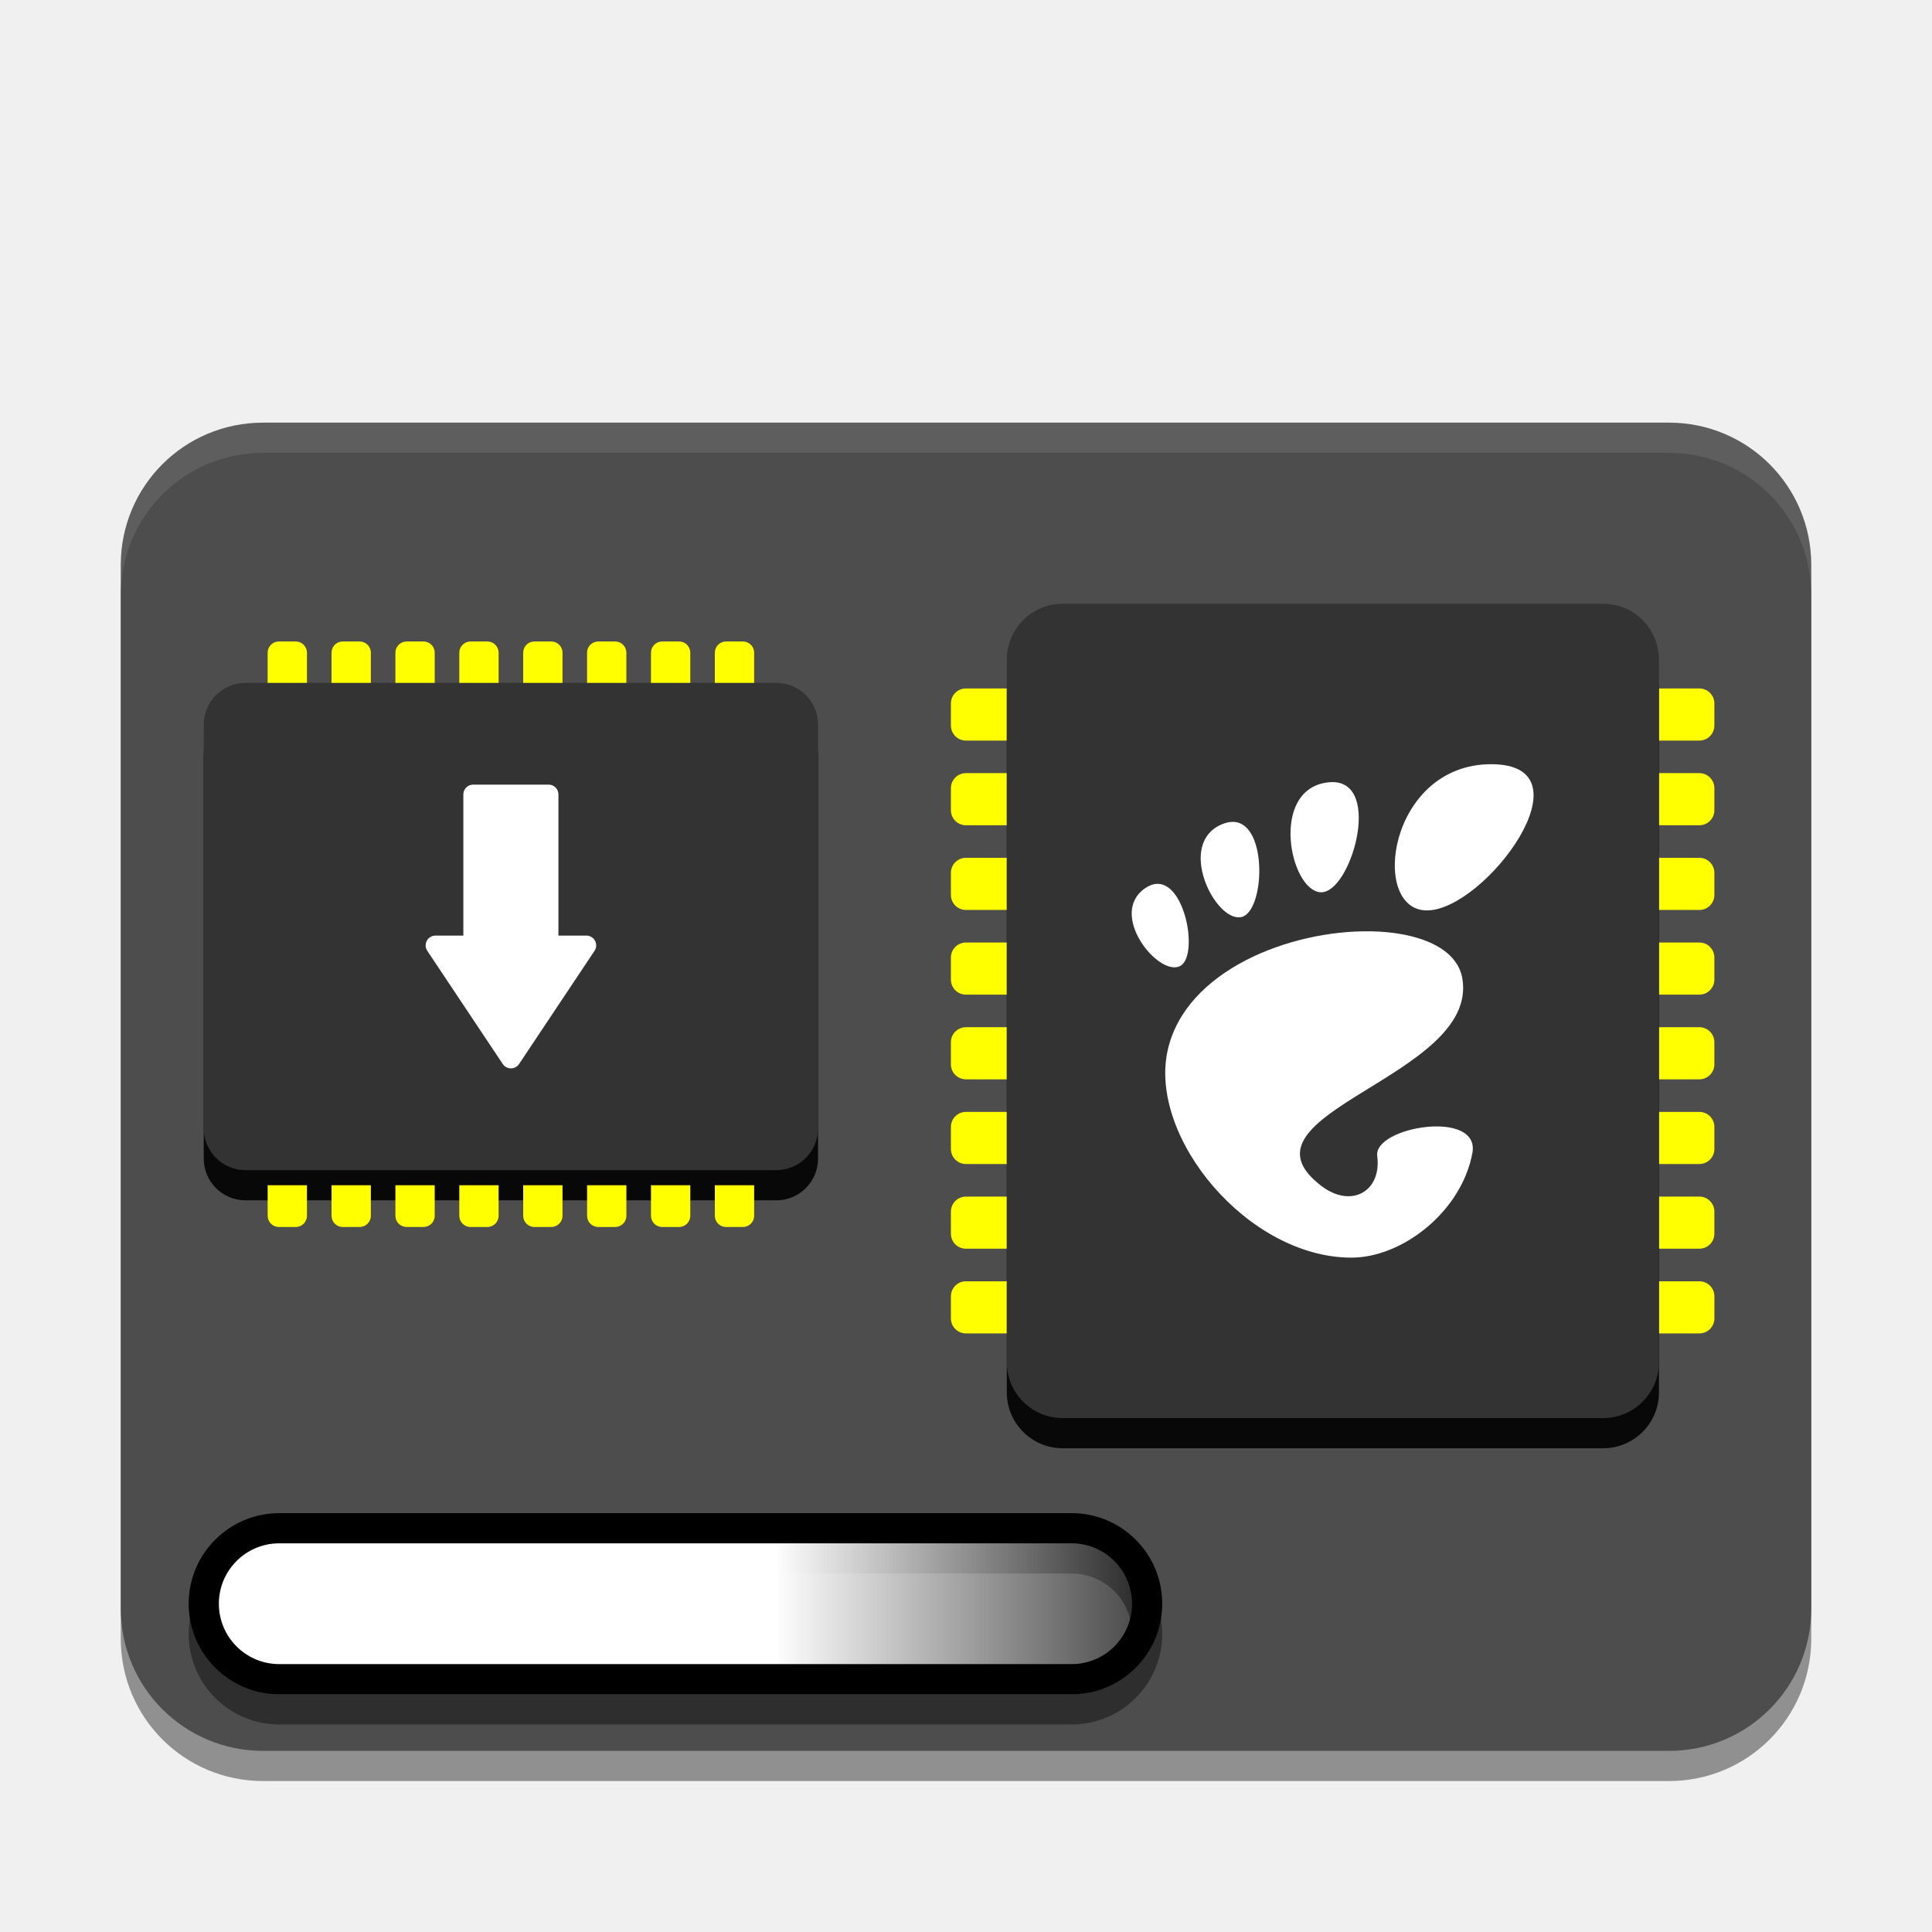
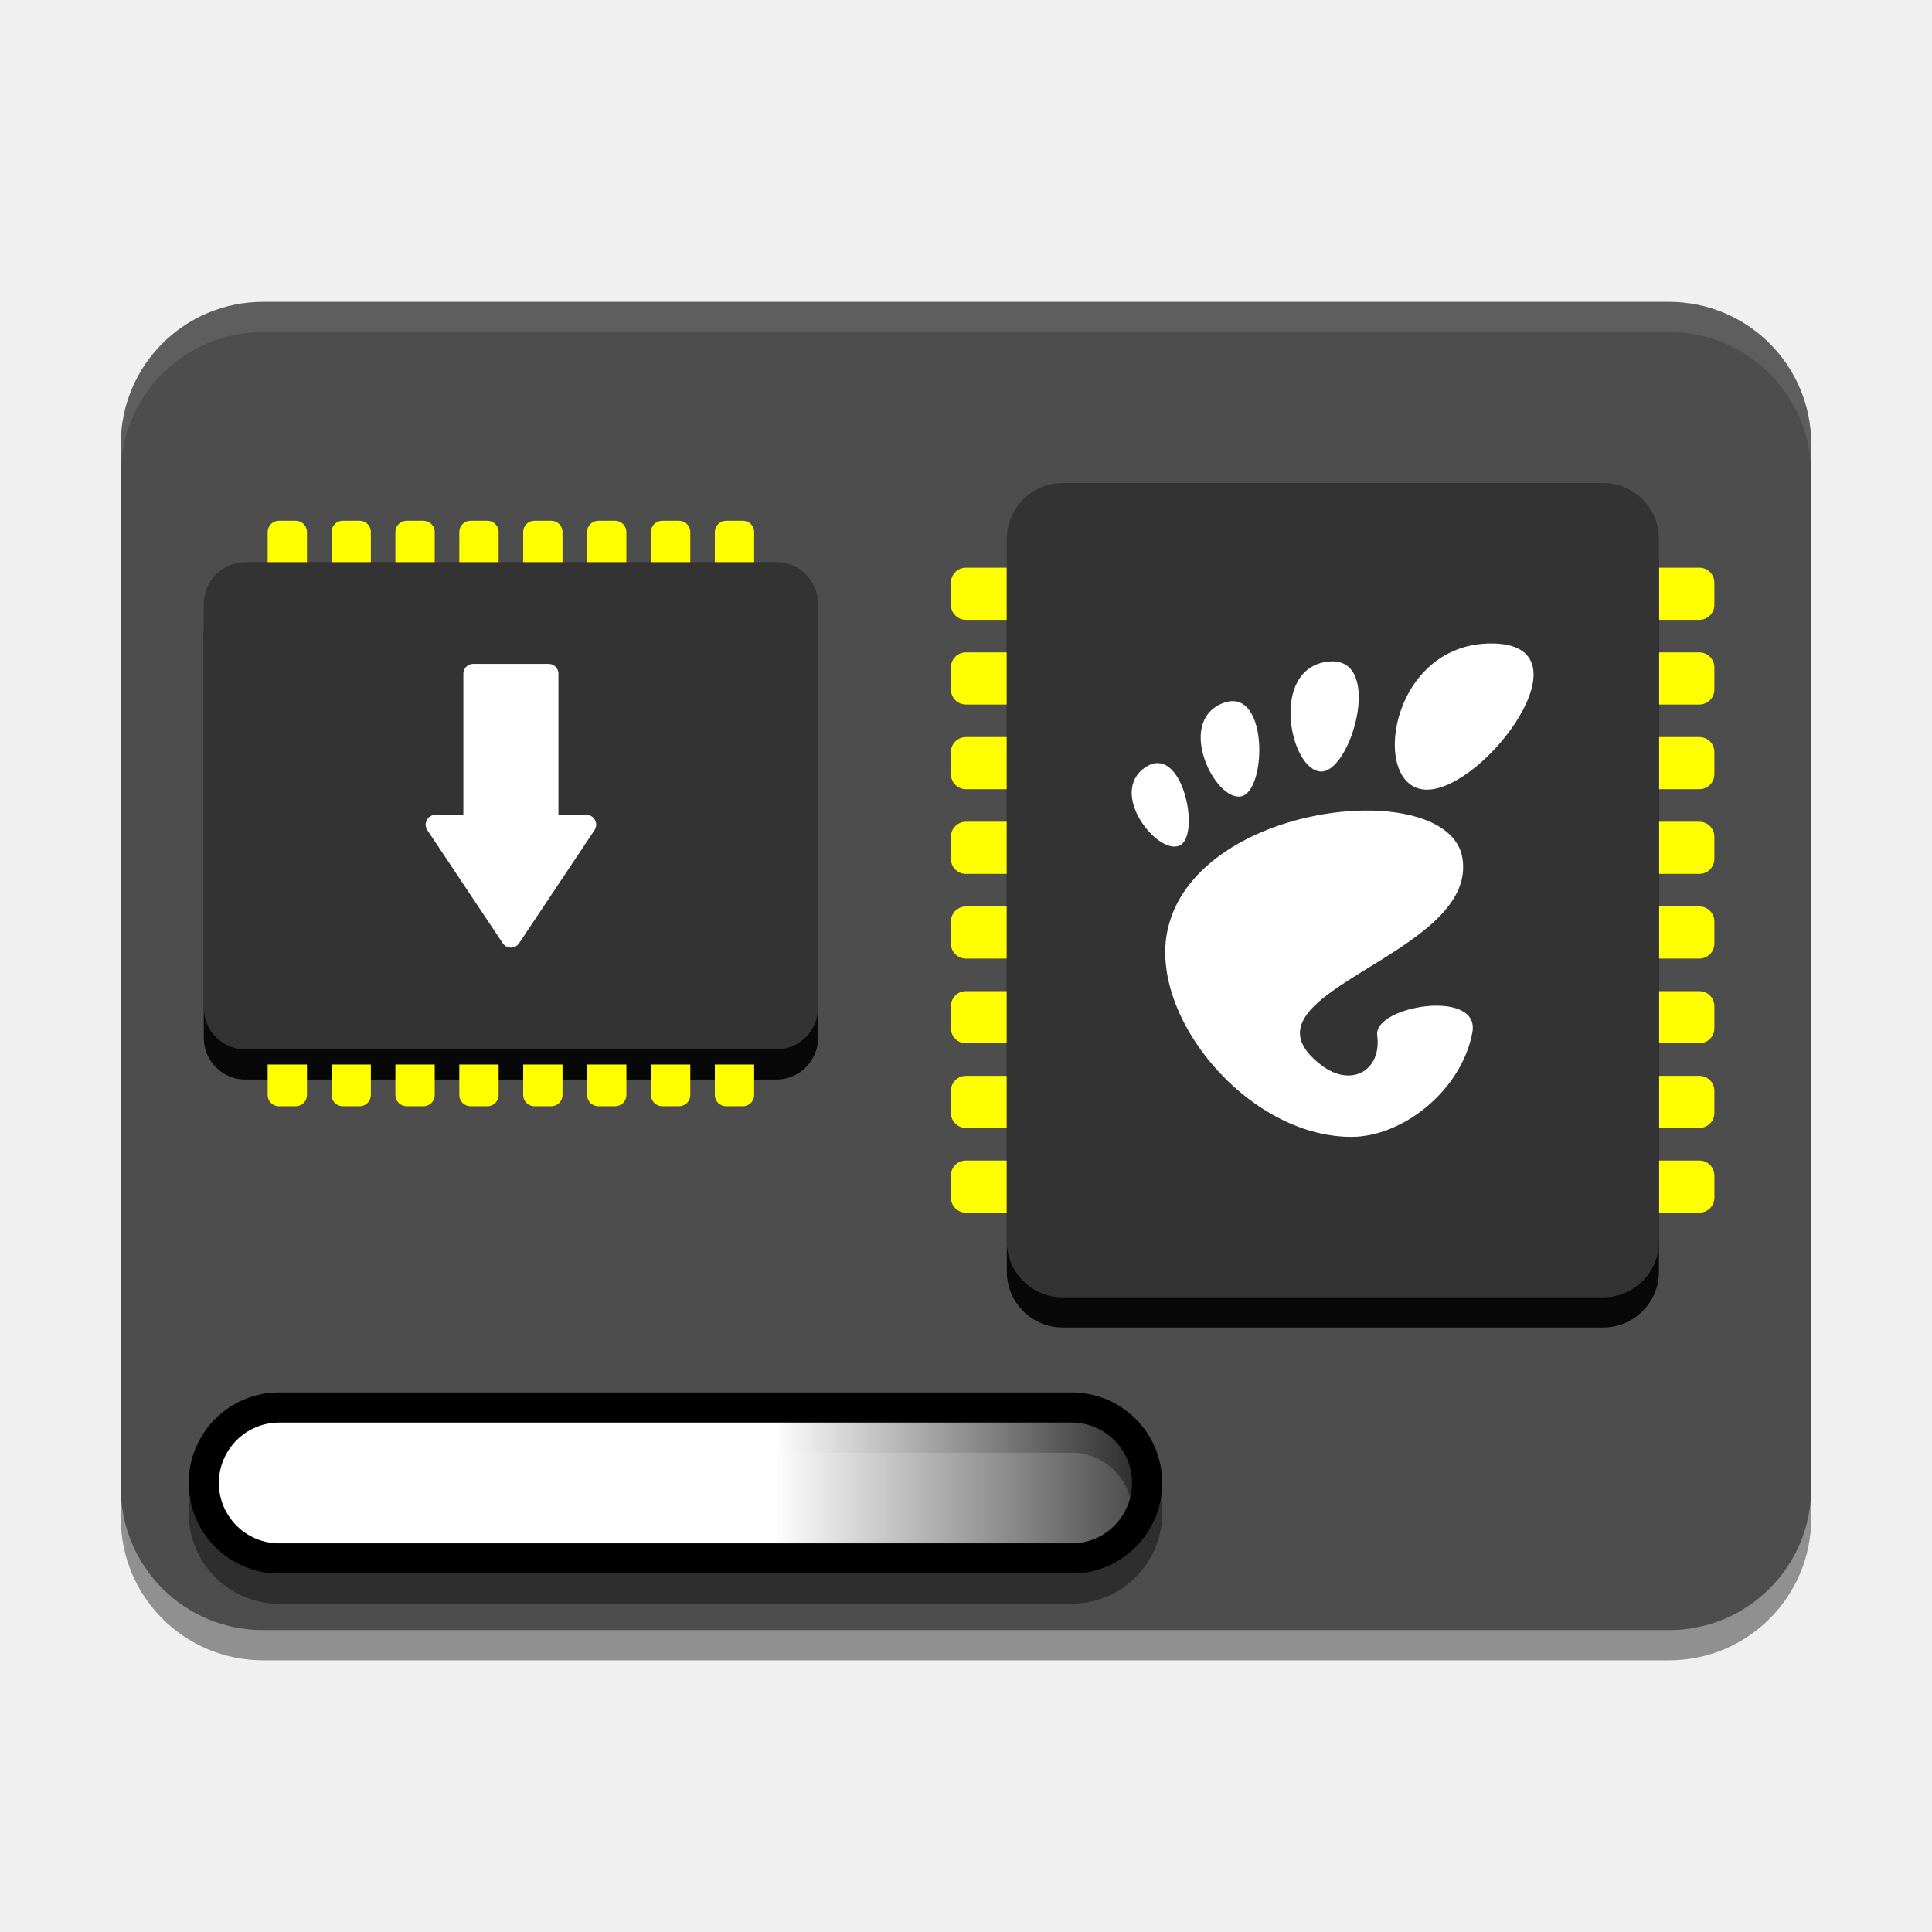
<svg xmlns="http://www.w3.org/2000/svg" xmlns:xlink="http://www.w3.org/1999/xlink" id="svg8" version="1.1" viewBox="0 0 67.733 67.733" height="256" width="256">
  <defs id="defs2">
    <linearGradient id="linearGradient913">
      <stop style="stop-color:#ffffff;stop-opacity:1" offset="0" id="stop909" />
      <stop style="stop-color:#ffffff;stop-opacity:0" offset="1" id="stop911" />
    </linearGradient>
    <linearGradient xlink:href="#linearGradient913" id="linearGradient915" x1="103" y1="212.5" x2="150.767" y2="212.5" gradientUnits="userSpaceOnUse" gradientTransform="matrix(0.2645833,0,0,0.2645833,-0.132291,1.3183592e-7)" />
  </defs>
  <g id="layer1" style="display:inline">
    <g id="layer10" style="display:inline;opacity:0.4">
-       <path id="path1156" style="display:inline;fill:#000000;fill-opacity:1;stroke-width:0.025;stroke-miterlimit:4;stroke-dasharray:none;paint-order:stroke fill markers" d="m 9.226,15.875 c -2.766,0 -4.992,2.227 -4.992,4.992 v 11.941 12.7 11.941 c 0,2.766 2.227,4.992 4.992,4.992 H 58.508 c 2.766,0 4.992,-2.227 4.992,-4.992 v -11.941 -12.7 -11.941 c 0,-2.766 -2.227,-4.992 -4.992,-4.992 z" />
+       <path id="path1156" style="display:inline;fill:#000000;fill-opacity:1;stroke-width:0.025;stroke-miterlimit:4;stroke-dasharray:none;paint-order:stroke fill markers" d="m 9.226,11.642 c -2.766,0 -4.992,2.227 -4.992,4.992 V 28.575 v 12.7 11.941 c 0,2.766 2.227,4.992 4.992,4.992 H 58.508 c 2.766,0 4.992,-2.227 4.992,-4.992 V 41.275 28.575 16.634 c 0,-2.766 -2.227,-4.992 -4.992,-4.992 z" />
    </g>
    <g style="display:inline" id="g1174">
-       <path id="rect1168" style="display:inline;fill:#4d4d4d;fill-opacity:1;stroke-width:0.025;stroke-miterlimit:4;stroke-dasharray:none;paint-order:stroke fill markers" d="m 9.226,14.817 c -2.766,0 -4.992,2.227 -4.992,4.992 V 31.75 44.45 56.391 c 0,2.766 2.227,4.992 4.992,4.992 H 58.508 c 2.766,0 4.992,-2.227 4.992,-4.992 V 44.45 31.75 19.809 c 0,-2.766 -2.227,-4.992 -4.992,-4.992 z" />
+       <path id="rect1168" style="display:inline;fill:#4d4d4d;fill-opacity:1;stroke-width:0.025;stroke-miterlimit:4;stroke-dasharray:none;paint-order:stroke fill markers" d="m 9.226,10.583 c -2.766,0 -4.992,2.227 -4.992,4.992 v 11.941 12.7 11.941 c 0,2.766 2.227,4.992 4.992,4.992 H 58.508 c 2.766,0 4.992,-2.227 4.992,-4.992 v -11.941 -12.7 -11.941 c 0,-2.766 -2.227,-4.992 -4.992,-4.992 z" />
    </g>
    <g id="layer2" style="opacity:0.1">
-       <path id="path1159" style="display:inline;fill:#ffffff;fill-opacity:1;stroke-width:0.025;stroke-miterlimit:4;stroke-dasharray:none;paint-order:stroke fill markers" d="m 9.226,14.817 c -2.766,0 -4.992,2.227 -4.992,4.992 v 1.058 c 0,-2.766 2.227,-4.992 4.992,-4.992 H 58.508 c 2.766,0 4.992,2.227 4.992,4.992 v -1.058 c 0,-2.766 -2.227,-4.992 -4.992,-4.992 z" />
+       <path id="path1159" style="display:inline;fill:#ffffff;fill-opacity:1;stroke-width:0.025;stroke-miterlimit:4;stroke-dasharray:none;paint-order:stroke fill markers" d="m 9.226,10.583 c -2.766,0 -4.992,2.227 -4.992,4.992 v 1.058 c 0,-2.766 2.227,-4.992 4.992,-4.992 H 58.508 c 2.766,0 4.992,2.227 4.992,4.992 v -1.058 c 0,-2.766 -2.227,-4.992 -4.992,-4.992 z" />
    </g>
  </g>
  <g id="g1156" style="display:inline">
-     <g id="g1028" style="display:inline" transform="translate(5.202446,-2.831308)">
+     <g id="g1028" style="display:inline" transform="translate(5.202446,-7.064641)">
      <path id="rect5404" style="display:inline;fill:#ffff00;stroke-width:2.779;paint-order:stroke fill markers" d="m 28.663,26.967 c -0.292,0 -0.528,0.235 -0.528,0.528 v 0.772 c 0,0.292 0.235,0.528 0.528,0.528 h 1.476 c 0.292,0 0.527,-0.235 0.527,-0.528 v -0.772 c 0,-0.292 -0.235,-0.528 -0.527,-0.528 z m 24.234,0 c -0.292,0 -0.527,0.235 -0.527,0.528 v 0.772 c 0,0.292 0.235,0.528 0.527,0.528 h 1.476 c 0.292,0 0.528,-0.235 0.528,-0.528 v -0.772 c 0,-0.292 -0.235,-0.528 -0.528,-0.528 z m -24.234,2.969 c -0.292,0 -0.528,0.235 -0.528,0.528 v 0.772 c 0,0.292 0.235,0.528 0.528,0.528 h 1.476 c 0.292,0 0.527,-0.235 0.527,-0.528 v -0.772 c 0,-0.292 -0.235,-0.528 -0.527,-0.528 z m 24.234,0 c -0.292,0 -0.527,0.235 -0.527,0.528 v 0.772 c 0,0.292 0.235,0.528 0.527,0.528 h 1.476 c 0.292,0 0.528,-0.235 0.528,-0.528 v -0.772 c 0,-0.292 -0.235,-0.528 -0.528,-0.528 z m -24.234,2.969 c -0.292,0 -0.528,0.235 -0.528,0.528 v 0.772 c 0,0.292 0.235,0.528 0.528,0.528 h 1.476 c 0.292,0 0.527,-0.235 0.527,-0.528 v -0.772 c 0,-0.292 -0.235,-0.528 -0.527,-0.528 z m 24.234,0 c -0.292,0 -0.527,0.235 -0.527,0.528 v 0.772 c 0,0.292 0.235,0.528 0.527,0.528 h 1.476 c 0.292,0 0.528,-0.235 0.528,-0.528 v -0.772 c 0,-0.292 -0.235,-0.528 -0.528,-0.528 z m -24.234,2.969 c -0.292,0 -0.528,0.235 -0.528,0.528 v 0.772 c 0,0.292 0.235,0.528 0.528,0.528 h 1.476 c 0.292,0 0.527,-0.235 0.527,-0.528 v -0.772 c 0,-0.292 -0.235,-0.528 -0.527,-0.528 z m 24.234,0 c -0.292,0 -0.527,0.235 -0.527,0.528 v 0.772 c 0,0.292 0.235,0.528 0.527,0.528 h 1.476 c 0.292,0 0.528,-0.235 0.528,-0.528 v -0.772 c 0,-0.292 -0.235,-0.528 -0.528,-0.528 z m -24.234,2.97 c -0.292,0 -0.528,0.235 -0.528,0.527 v 0.773 c 0,0.292 0.235,0.527 0.528,0.527 h 1.476 c 0.292,0 0.527,-0.235 0.527,-0.527 V 39.371 c 0,-0.292 -0.235,-0.527 -0.527,-0.527 z m 24.234,0 c -0.292,0 -0.527,0.235 -0.527,0.527 v 0.773 c 0,0.292 0.235,0.527 0.527,0.527 h 1.476 c 0.292,0 0.528,-0.235 0.528,-0.527 V 39.371 c 0,-0.292 -0.235,-0.527 -0.528,-0.527 z m -24.234,2.969 c -0.292,0 -0.528,0.235 -0.528,0.527 v 0.773 c 0,0.292 0.235,0.527 0.528,0.527 h 1.476 c 0.292,0 0.527,-0.235 0.527,-0.527 v -0.773 c 0,-0.292 -0.235,-0.527 -0.527,-0.527 z m 24.234,0 c -0.292,0 -0.527,0.235 -0.527,0.527 v 0.773 c 0,0.292 0.235,0.527 0.527,0.527 h 1.476 c 0.292,0 0.528,-0.235 0.528,-0.527 v -0.773 c 0,-0.292 -0.235,-0.527 -0.528,-0.527 z m -24.234,2.969 c -0.292,0 -0.528,0.235 -0.528,0.527 v 0.773 c 0,0.292 0.235,0.527 0.528,0.527 h 1.476 c 0.292,0 0.527,-0.235 0.527,-0.527 v -0.773 c 0,-0.292 -0.235,-0.527 -0.527,-0.527 z m 24.234,0 c -0.292,0 -0.527,0.235 -0.527,0.527 v 0.773 c 0,0.292 0.235,0.527 0.527,0.527 h 1.476 c 0.292,0 0.528,-0.235 0.528,-0.527 v -0.773 c 0,-0.292 -0.235,-0.527 -0.528,-0.527 z m -24.234,2.969 c -0.292,0 -0.528,0.235 -0.528,0.528 v 0.772 c 0,0.292 0.235,0.528 0.528,0.528 h 1.476 c 0.292,0 0.527,-0.235 0.527,-0.528 v -0.772 c 0,-0.292 -0.235,-0.528 -0.527,-0.528 z m 24.234,0 c -0.292,0 -0.527,0.235 -0.527,0.528 v 0.772 c 0,0.292 0.235,0.528 0.527,0.528 h 0.318 1.159 c 0.292,0 0.528,-0.235 0.528,-0.528 v -0.772 c 0,-0.292 -0.235,-0.528 -0.528,-0.528 h -1.159 z" />
      <g id="g1021">
        <rect style="opacity:0.9;fill:#000000;stroke-width:2.99;paint-order:stroke fill markers" id="rect975" width="28.549" height="22.863" x="25.056" y="-52.958" ry="1.958" transform="rotate(90)" />
        <rect style="fill:#333333;stroke-width:2.99;paint-order:stroke fill markers" id="rect5482" width="28.549" height="22.863" x="23.998" y="-52.958" ry="1.958" transform="rotate(90)" />
      </g>
      <path id="path5486" style="fill:#ffffff;fill-rule:nonzero;stroke:none;stroke-width:0.146;stroke-miterlimit:4" d="m 47.077,29.623 c -3.602,0 -4.278,5.126 -2.252,5.126 2.026,0 5.854,-5.126 2.252,-5.126 z m -5.566,0.628 c -0.057,-1.98e-4 -0.117,0.004 -0.181,0.012 -2.027,0.263 -1.314,3.785 -0.235,3.85 1.045,0.064 2.189,-3.856 0.416,-3.863 z m -3.45,1.395 c -0.124,-0.008 -0.262,0.016 -0.415,0.079 -1.629,0.672 -0.247,3.444 0.666,3.258 0.828,-0.169 0.946,-3.259 -0.251,-3.337 z m -2.66,2.172 c -0.142,-0.005 -0.295,0.042 -0.458,0.154 -1.304,0.9 0.439,3.076 1.206,2.738 0.672,-0.295 0.244,-2.859 -0.748,-2.893 z m 7.449,1.664 c -2.796,-0.047 -6.485,1.355 -7.115,4.169 -0.681,3.046 2.805,7.271 6.442,7.271 1.789,0 3.853,-1.614 4.239,-3.659 0.295,-1.559 -3.47,-0.934 -3.335,0.097 0.162,1.237 -0.908,1.848 -1.956,1.05 -3.337,-2.538 5.525,-3.804 4.941,-7.271 -0.182,-1.079 -1.538,-1.629 -3.216,-1.658 z" />
    </g>
-     <g id="g872" style="display:inline" transform="translate(5.159375,-1.508391)">
+     <g id="g872" style="display:inline" transform="translate(5.159375,-5.741725)">
      <path id="rect5322" style="display:inline;fill:#ffff00;stroke-width:2.086;paint-order:stroke fill markers" d="m 4.618,23.998 c -0.218,0 -0.394,0.176 -0.394,0.394 v 1.102 c 0,0.218 0.176,0.394 0.394,0.394 h 0.59 c 0.218,0 0.394,-0.176 0.394,-0.394 v -1.102 c 0,-0.218 -0.176,-0.394 -0.394,-0.394 z m 2.239,0 c -0.218,0 -0.393,0.176 -0.393,0.394 v 1.102 c 0,0.218 0.175,0.394 0.393,0.394 h 0.591 c 0.218,0 0.394,-0.176 0.394,-0.394 v -1.102 c 0,-0.218 -0.175,-0.394 -0.394,-0.394 z m 2.24,0 c -0.218,0 -0.394,0.176 -0.394,0.394 v 1.102 c 0,0.218 0.176,0.394 0.394,0.394 h 0.59 c 0.218,0 0.394,-0.176 0.394,-0.394 v -1.102 c 0,-0.218 -0.176,-0.394 -0.394,-0.394 z m 2.24,0 c -0.218,0 -0.394,0.176 -0.394,0.394 v 1.102 c 0,0.218 0.176,0.394 0.394,0.394 h 0.59 c 0.218,0 0.394,-0.176 0.394,-0.394 v -1.102 c 0,-0.218 -0.175,-0.394 -0.394,-0.394 z m 2.24,0 c -0.218,0 -0.394,0.176 -0.394,0.394 v 1.102 c 0,0.218 0.176,0.394 0.394,0.394 h 0.59 c 0.218,0 0.394,-0.176 0.394,-0.394 v -1.102 c 0,-0.218 -0.175,-0.394 -0.394,-0.394 z m 2.239,0 c -0.218,0 -0.394,0.176 -0.394,0.394 v 1.102 c 0,0.218 0.175,0.394 0.394,0.394 h 0.59 c 0.218,0 0.394,-0.176 0.394,-0.394 v -1.102 c 0,-0.218 -0.176,-0.394 -0.394,-0.394 z m 2.24,0 c -0.218,0 -0.393,0.176 -0.393,0.394 v 1.102 c 0,0.218 0.175,0.394 0.393,0.394 h 0.591 c 0.218,0 0.394,-0.176 0.394,-0.394 v -1.102 c 0,-0.218 -0.175,-0.394 -0.394,-0.394 z m 2.24,0 c -0.218,0 -0.394,0.176 -0.394,0.394 v 1.102 c 0,0.218 0.176,0.394 0.394,0.394 h 0.59 c 0.218,0 0.394,-0.176 0.394,-0.394 v -1.102 c 0,-0.218 -0.176,-0.394 -0.394,-0.394 z" />
      <g id="g1006">
        <rect style="opacity:0.9;fill:#000000;stroke-width:2.245;paint-order:stroke fill markers" id="rect965" width="21.536" height="17.082" x="1.984" y="26.508" ry="1.463" />
        <rect style="fill:#333333;stroke-width:2.245;paint-order:stroke fill markers" id="rect5400" width="21.536" height="17.082" x="1.984" y="25.45" ry="1.463" />
      </g>
      <path id="path986" style="display:inline;fill:#ffff00;stroke-width:2.086;paint-order:stroke fill markers" d="m 4.224,43.061 v 1.07 c 0,0.218 0.176,0.394 0.394,0.394 h 0.59 c 0.218,0 0.394,-0.176 0.394,-0.394 v -1.07 z m 2.24,0 v 1.07 c 0,0.218 0.175,0.394 0.393,0.394 h 0.591 c 0.218,0 0.394,-0.176 0.394,-0.394 v -1.07 z m 2.239,0 v 1.07 c 0,0.218 0.176,0.394 0.394,0.394 h 0.59 c 0.218,0 0.394,-0.176 0.394,-0.394 v -1.07 z m 2.24,0 v 1.07 c 0,0.218 0.176,0.394 0.394,0.394 h 0.59 c 0.218,0 0.394,-0.176 0.394,-0.394 v -1.07 z m 2.24,0 v 1.07 c 0,0.218 0.176,0.394 0.394,0.394 h 0.59 c 0.218,0 0.394,-0.176 0.394,-0.394 v -1.07 z m 2.24,0 v 1.07 c 0,0.218 0.175,0.394 0.394,0.394 h 0.59 c 0.218,0 0.394,-0.176 0.394,-0.394 v -1.07 z m 2.24,0 v 1.07 c 0,0.218 0.175,0.394 0.393,0.394 h 0.591 c 0.218,0 0.394,-0.176 0.394,-0.394 v -1.07 z m 2.239,0 v 0.204 0.866 c 0,0.218 0.176,0.394 0.394,0.394 h 0.59 c 0.218,0 0.394,-0.176 0.394,-0.394 v -0.866 -0.204 z" />
    </g>
-     <path id="rect887" style="opacity:1;fill:#ffffff;stroke:#ffffff;stroke-width:0.687;stroke-linecap:round;stroke-linejoin:round;paint-order:markers fill stroke;stroke-miterlimit:4;stroke-dasharray:none" d="m 16.588,27.852 v 5.292 h -1.322 l 1.323,1.984 1.323,1.984 1.323,-1.984 1.323,-1.984 H 19.234 v -5.292 z" />
-     <g id="g935">
+     <path id="rect887" style="opacity:1;fill:#ffffff;stroke:#ffffff;stroke-width:0.687;stroke-linecap:round;stroke-linejoin:round;stroke-miterlimit:4;stroke-dasharray:none;paint-order:markers fill stroke" d="m 16.588,23.619 v 5.292 h -1.322 l 1.323,1.984 1.323,1.984 1.323,-1.984 1.323,-1.984 H 19.234 v -5.292 z" />
+     <g id="g935" transform="translate(0,-4.233334)">
      <rect style="opacity:0.4;fill:none;fill-opacity:1;stroke:#000000;stroke-width:1.058;stroke-linecap:round;stroke-linejoin:round;stroke-miterlimit:4;stroke-dasharray:none;paint-order:markers fill stroke" id="rect924" width="33.073" height="5.292" x="7.144" y="54.636" ry="2.646" />
      <g id="g922">
-         <path id="rect898" style="opacity:1;fill:#ffffff;fill-opacity:1;stroke:none;stroke-width:2.411;stroke-linecap:round;stroke-linejoin:round;stroke-miterlimit:4;stroke-dasharray:none;paint-order:markers fill stroke" d="M 37 202.5 C 31.46 202.5 27 206.96 27 212.5 C 27 218.04 31.46 222.5 37 222.5 L 103 222.5 L 103 202.5 L 37 202.5 z " transform="scale(0.2645833)" />
+         <path id="rect898" style="opacity:1;fill:#ffffff;fill-opacity:1;stroke:none;stroke-width:2.411;stroke-linecap:round;stroke-linejoin:round;stroke-miterlimit:4;stroke-dasharray:none;paint-order:markers fill stroke" d="m 37,202.5 c -5.54,0 -10,4.46 -10,10 0,5.54 4.46,10 10,10 h 66 v -20 z" transform="scale(0.2645833)" />
        <path id="rect900" style="opacity:1;fill:url(#linearGradient915);fill-opacity:1;stroke:none;stroke-width:0.638;stroke-linecap:round;stroke-linejoin:round;stroke-miterlimit:4;stroke-dasharray:none;paint-order:markers fill stroke" d="m 27.12,53.578 v 5.292 h 10.319 c 1.466,0 2.646,-1.18 2.646,-2.646 0,-1.466 -1.18,-2.646 -2.646,-2.646 z" />
      </g>
      <rect style="opacity:1;fill:none;fill-opacity:1;stroke:#000000;stroke-width:1.058;stroke-linecap:round;stroke-linejoin:round;stroke-miterlimit:4;stroke-dasharray:none;paint-order:markers fill stroke" id="rect907" width="33.073" height="5.292" x="7.144" y="53.578" ry="2.646" />
    </g>
  </g>
  <g id="layer3" style="display:none;opacity:0.055">
    <path id="path974" style="display:inline;opacity:1;fill:#ffffff;fill-opacity:1;stroke-width:0.025;stroke-miterlimit:4;stroke-dasharray:none;paint-order:stroke fill markers" d="M 61.856,16.108 33.87,38.1 5.877,60.092 c 0.885,0.801 2.056,1.291 3.349,1.291 H 58.508 c 2.766,0 4.992,-2.227 4.992,-4.992 v -11.941 -12.7 -11.941 c 0,-1.473 -0.636,-2.789 -1.644,-3.701 z" />
  </g>
</svg>
